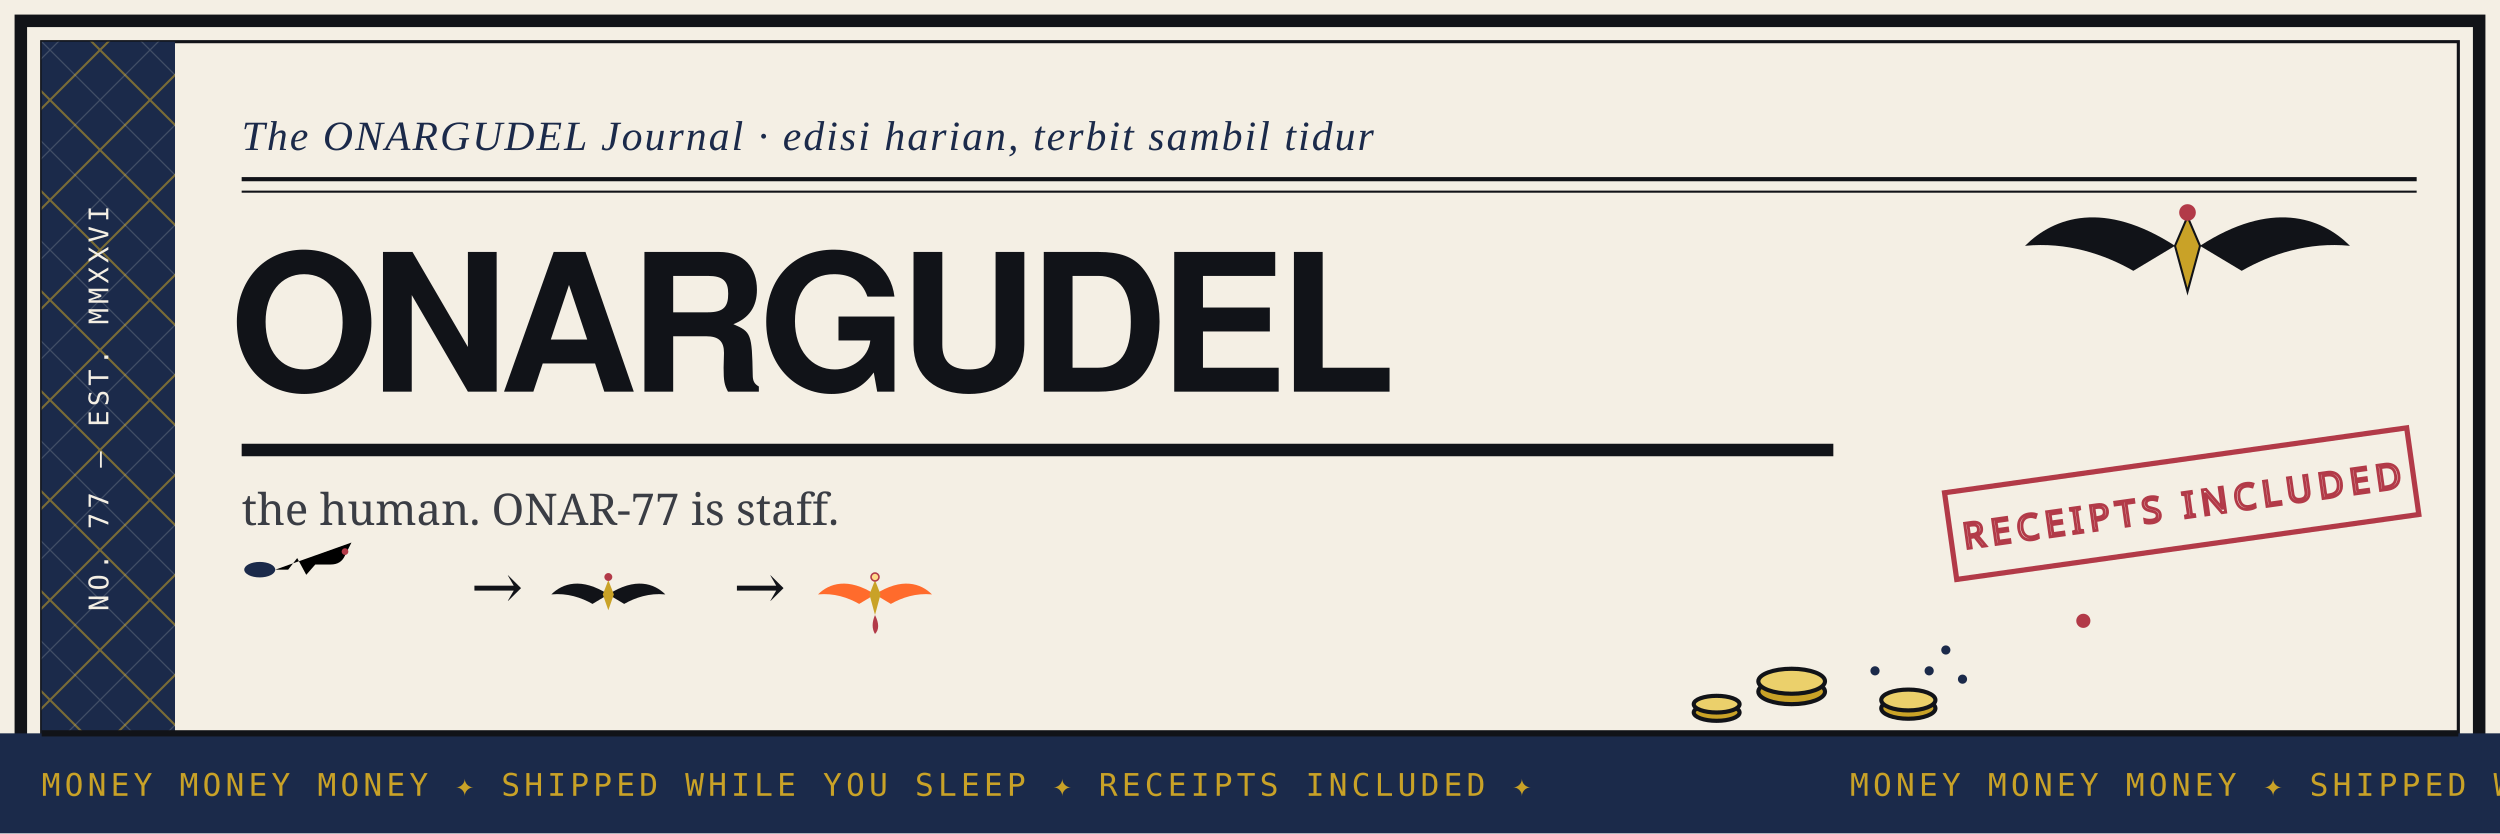
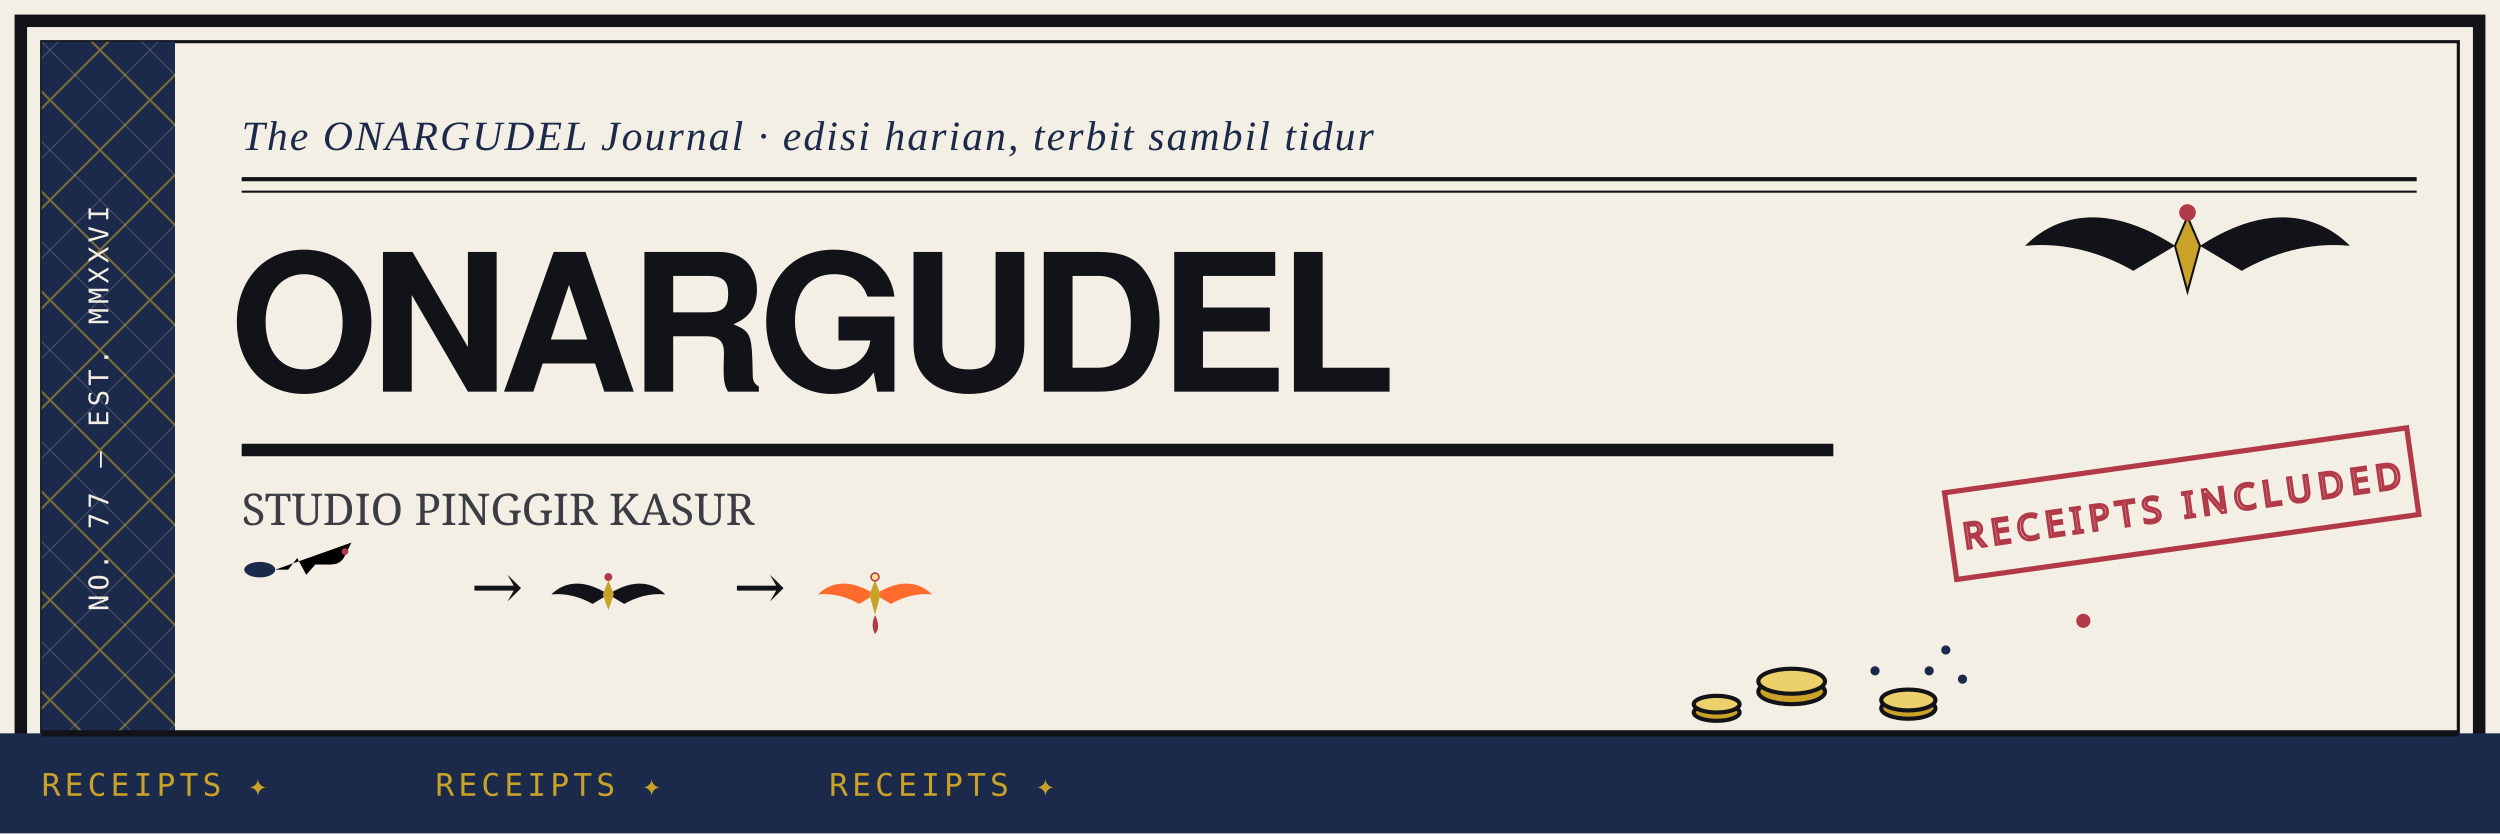
- <svg xmlns="http://www.w3.org/2000/svg" width="1200" height="400" viewBox="0 0 1200 400" role="img" aria-label="ONARGUDEL — ONAR-77. the human. ONAR-77 is staff.">
+ <svg xmlns="http://www.w3.org/2000/svg" width="1200" height="400" viewBox="0 0 1200 400" role="img" aria-label="ONARGUDEL — ONAR-77. STUDIO PINGGIR KASUR">
  <defs>
    <style>
      .paper { fill: #F4EFE4; }
      .hair  { stroke: #111318; fill: none; }
      .kicker { font-family: Georgia, "Times New Roman", serif; font-style: italic;
                font-size: 20px; letter-spacing: 1px; fill: #1B2A4A; }
      .title { font-family: "Arial Black", "Helvetica Neue", Impact, sans-serif;
                font-weight: 900; font-size: 92px; letter-spacing: -4px; fill: #111318; }
      .sub   { font-family: Georgia, serif; font-size: 21px; fill: #3a3d44; }
      .mono  { font-family: ui-monospace, Menlo, monospace; font-size: 13px;
                letter-spacing: 2px; fill: #1B2A4A; }
      .arr   { font-family: Georgia, serif; font-size: 30px; fill: #111318; }
      .stamp { font-family: "Arial Black", Impact, sans-serif; font-size: 17px;
                letter-spacing: 3px; fill: none; stroke: #B23A48; stroke-width: 1.4; }
      .ticker{ font-family: ui-monospace, Menlo, monospace; font-size: 15px;
                letter-spacing: 2px; fill: #C9A227; }
      /* — animations (CSS keyframes run inside GitHub's img render) — */
      @keyframes blink { 0%,49% {opacity:1} 50%,100% {opacity:0} }
      @keyframes rise  { 0%,100% {transform:translateY(0)} 50% {transform:translateY(-14px)} }
      @keyframes flapL { 0%,100% {transform:rotate(0deg)} 50% {transform:rotate(-16deg)} }
      @keyframes flapR { 0%,100% {transform:rotate(0deg)} 50% {transform:rotate(16deg)} }
-       @keyframes scroll { 0% {transform:translateX(0)} 100% {transform:translateX(-868px)} }
+       @keyframes scroll { 0% {transform:translateX(0)} 100% {transform:translateX(-189px)} }
      @keyframes wig   { 0%,100% {transform:rotate(-2deg)} 50% {transform:rotate(2deg)} }
      @keyframes draw  { to {stroke-dashoffset: 0;} }
      .cursor { animation: blink 1.1s steps(1) infinite; }
      @keyframes sting { 0%,70%,100% {rotate:0deg} 80% {rotate:-8deg} 90% {rotate:4deg} }
      @keyframes flap  { 0%,100% {scale:1 1} 50% {scale:1 .72} }
      @keyframes rise  { 0%,100% {translate:0 0} 50% {translate:0 -6px} }
      @keyframes chase { 0%,55%,100% {opacity:.25} 25% {opacity:1} }
      .scorp2,.eagle2,.phx2 { transform-box: fill-box; }
      .scorp2 { transform-origin: 20% 80%; animation: sting 3s ease-in-out infinite; }
      .eagle2 { transform-origin: center; animation: flap 1.9s ease-in-out infinite; }
      .phx2   { transform-origin: center bottom; animation: flap 1.5s ease-in-out infinite, rise 3.2s ease-in-out infinite; }
      .arr2   { animation: chase 2.4s linear infinite; }
      .arr2b  { animation-delay: .5s; }
      .phoenix { transform-origin: 1050px 118px; animation: rise 3.2s ease-in-out infinite; }
      .wL { transform-origin: 1044px 118px; animation: flapL 1.6s ease-in-out infinite; }
      .wR { transform-origin: 1056px 118px; animation: flapR 1.6s ease-in-out infinite; }
      .tape  { animation: scroll 12s linear infinite; }
      .scorp { stroke-dasharray: 220; stroke-dashoffset: 220;
               animation: draw 4s ease-out 0.4s forwards; }
      .coin  { transform-box: fill-box; transform-origin: center; animation: wig 2.4s ease-in-out infinite; }
      .coin2 { animation-delay: .6s; } .coin3 { animation-delay: 1.2s; }
    </style>
    <pattern id="argyle" width="48" height="48" patternUnits="userSpaceOnUse">
      <rect width="48" height="48" fill="#1B2A4A" />
      <path d="M24 0 L48 24 L24 48 L0 24 Z" fill="none" stroke="#C9A227" stroke-width="1" opacity=".55" />
      <path d="M0 0 L48 48 M48 0 L0 48" stroke="#F4EFE4" stroke-width=".6" opacity=".18" />
    </pattern>
    <clipPath id="tapeclip">
      <rect x="0" y="352" width="1200" height="48" />
    </clipPath>
  </defs>
  <rect width="1200" height="400" class="paper" />
  <rect x="10" y="10" width="1180" height="380" class="hair" stroke-width="6" />
  <rect x="20" y="20" width="1160" height="360" class="hair" stroke-width="1.5" />
  <rect x="20" y="20" width="64" height="332" fill="url(#argyle)" />
  <text x="52" y="196" transform="rotate(-90 52 196)" text-anchor="middle" class="mono" style="fill:#F4EFE4">NO. 77 — EST. MMXXVI</text>
  <text x="116" y="72" class="kicker">The ONARGUDEL Journal · edisi harian, terbit sambil tidur</text>
  <line x1="116" y1="86" x2="1160" y2="86" class="hair" stroke-width="2" />
  <line x1="116" y1="92" x2="1160" y2="92" class="hair" stroke-width="1" />
  <text x="110" y="188" class="title">ONARGUDEL</text>
  <line x1="116" y1="216" x2="880" y2="216" class="hair" stroke-width="6" />
-   <text x="116" y="252" class="sub">the human. ONAR-77 is staff.</text>
+   <text x="116" y="252" class="sub">STUDIO PINGGIR KASUR</text>
  <g class="scorp2" transform="translate(116,266) scale(.62)"> fill="none" stroke="#1B2A4A" stroke-width="3.4" stroke-linecap="round"&gt;
    <ellipse cx="14" cy="12" rx="12" ry="6" fill="#1B2A4A" stroke="none" />
    <path d="M26 12 h10 l7 -9 l7 13 l7 -8 h12 q8 0 11 -7 l5 -10" />
    <circle cx="80" cy="-2" r="2.6" fill="#B23A48" stroke="none" />
    <path d="M-2 20 l-8 8 M6 22 l-3 9 M16 21 l3 9 M26 19 l8 8" />
  </g>
  <text x="226" y="292" class="arr arr2">→</text>
  <g class="eagle2" transform="translate(292,280) scale(.38)">
    <path d="M0 14 C-34 -8 -58 0 -72 14 C-52 12 -34 18 -20 26 Z" fill="#111318" />
    <path d="M0 14 C34 -8 58 0 72 14 C52 12 34 18 20 26 Z" fill="#111318" />
    <path d="M0 -4 L7 14 L0 34 L-7 14 Z" fill="#C9A227" />
    <circle cx="0" cy="-8" r="5" fill="#B23A48" />
  </g>
  <text x="352" y="292" class="arr arr2 arr2b">→</text>
  <g class="phx2" transform="translate(420,280) scale(.38)">
    <path d="M0 14 C-34 -8 -58 0 -72 14 C-52 12 -34 18 -20 26 Z" fill="#FF6B2C" />
    <path d="M0 14 C34 -8 58 0 72 14 C52 12 34 18 20 26 Z" fill="#FF6B2C" />
    <path d="M0 -4 L7 14 L0 40 L-7 14 Z" fill="#C9A227" />
    <path d="M0 40 q-6 14 0 24 q8 -8 0 -24" fill="#B23A48" stroke="none" />
    <circle cx="0" cy="-8" r="5" fill="#FFD98A" stroke="#B23A48" stroke-width="2" />
  </g>
  <g transform="rotate(-8 1010 250)">
    <rect x="936" y="226" width="224" height="42" fill="none" stroke="#B23A48" stroke-width="2.5" />
    <text x="1048" y="254" text-anchor="middle" class="stamp">RECEIPTS INCLUDED</text>
  </g>
  <g class="phoenix">
    <g class="wL">
      <path d="M1044 118 C1010 96 986 104 972 118 C992 116 1010 122 1024 130 Z" fill="#111318" />
    </g>
    <g class="wR">
      <path d="M1056 118 C1090 96 1114 104 1128 118 C1108 116 1090 122 1076 130 Z" fill="#111318" />
    </g>
    <path d="M1050 104 L1056 118 L1050 140 L1044 118 Z" fill="#C9A227" stroke="#111318" />
    <circle cx="1050" cy="102" r="4" fill="#B23A48" />
  </g>
  <g class="scorp" stroke="#1B2A4A" stroke-width="2" fill="none" stroke-linecap="round">
    <path d="M900 322 h26 l8 -10 l8 14 l8 -8 h30 q10 0 14 -8 l6 -12" />
  </g>
  <g fill="#B23A48">
    <circle cx="1000" cy="298" r="3.4" />
  </g>
  <g fill="#1B2A4A">
    <circle cx="900" cy="322" r="2.2" />
    <circle cx="926" cy="322" r="2.2" />
    <circle cx="934" cy="312" r="2.2" />
    <circle cx="942" cy="326" r="2.2" />
  </g>
  <g stroke="#111318" stroke-width="2">
    <g class="coin">
      <ellipse cx="860" cy="332" rx="16" ry="6" fill="#C9A227" />
      <ellipse cx="860" cy="327" rx="16" ry="6" fill="#EBD06B" />
    </g>
    <g class="coin coin2">
      <ellipse cx="916" cy="340" rx="13" ry="5" fill="#C9A227" />
      <ellipse cx="916" cy="336" rx="13" ry="5" fill="#EBD06B" />
    </g>
    <g class="coin coin3">
      <ellipse cx="824" cy="342" rx="11" ry="4" fill="#C9A227" />
      <ellipse cx="824" cy="338" rx="11" ry="4" fill="#EBD06B" />
    </g>
  </g>
  <g clip-path="url(#tapeclip)">
    <rect x="0" y="352" width="1200" height="48" fill="#1B2A4A" />
    <g class="tape">
-       <text x="20" y="382" class="ticker">MONEY MONEY MONEY  ✦  SHIPPED WHILE YOU SLEEP  ✦  RECEIPTS INCLUDED  ✦  </text>
-       <text x="888" y="382" class="ticker">MONEY MONEY MONEY  ✦  SHIPPED WHILE YOU SLEEP  ✦  RECEIPTS INCLUDED  ✦  </text>
-       <text x="1756" y="382" class="ticker">MONEY MONEY MONEY  ✦  SHIPPED WHILE YOU SLEEP  ✦  RECEIPTS INCLUDED  ✦  </text>
+       <text x="20" y="382" class="ticker">RECEIPTS  ✦  </text>
+       <text x="209" y="382" class="ticker">RECEIPTS  ✦  </text>
+       <text x="398" y="382" class="ticker">RECEIPTS  ✦  </text>
    </g>
  </g>
  <line x1="20" y1="352" x2="1180" y2="352" stroke="#111318" stroke-width="3" />
</svg>
